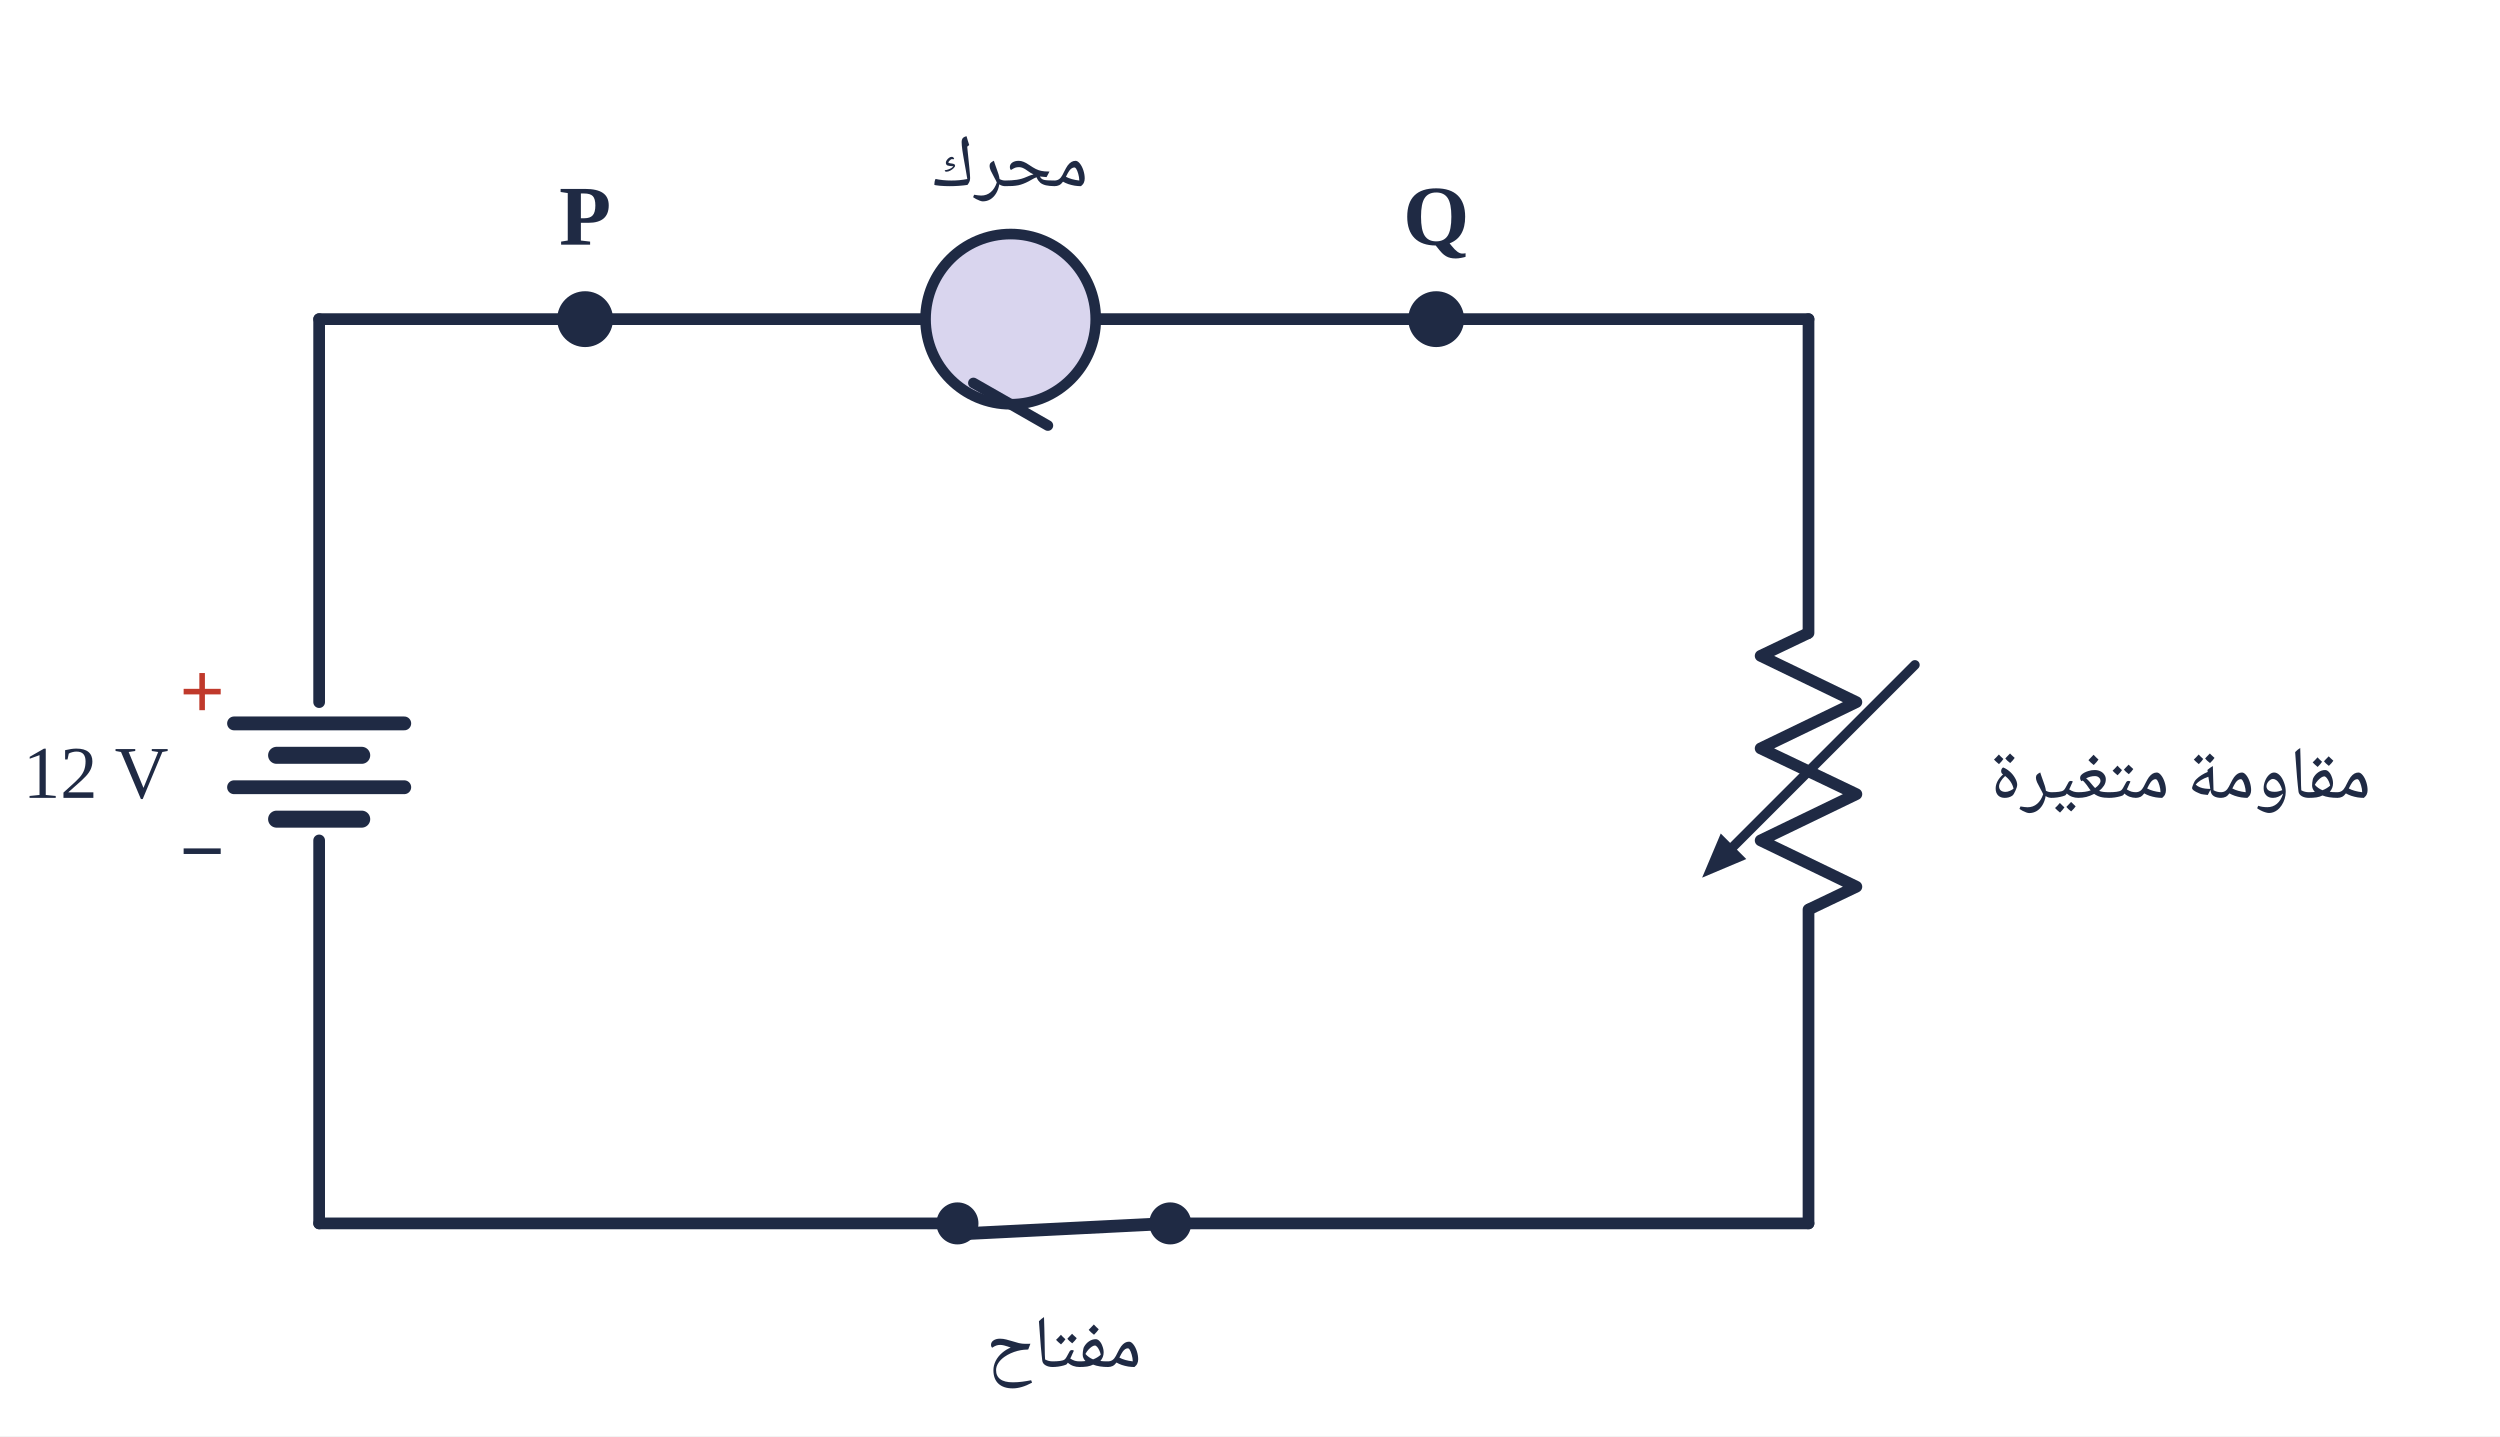
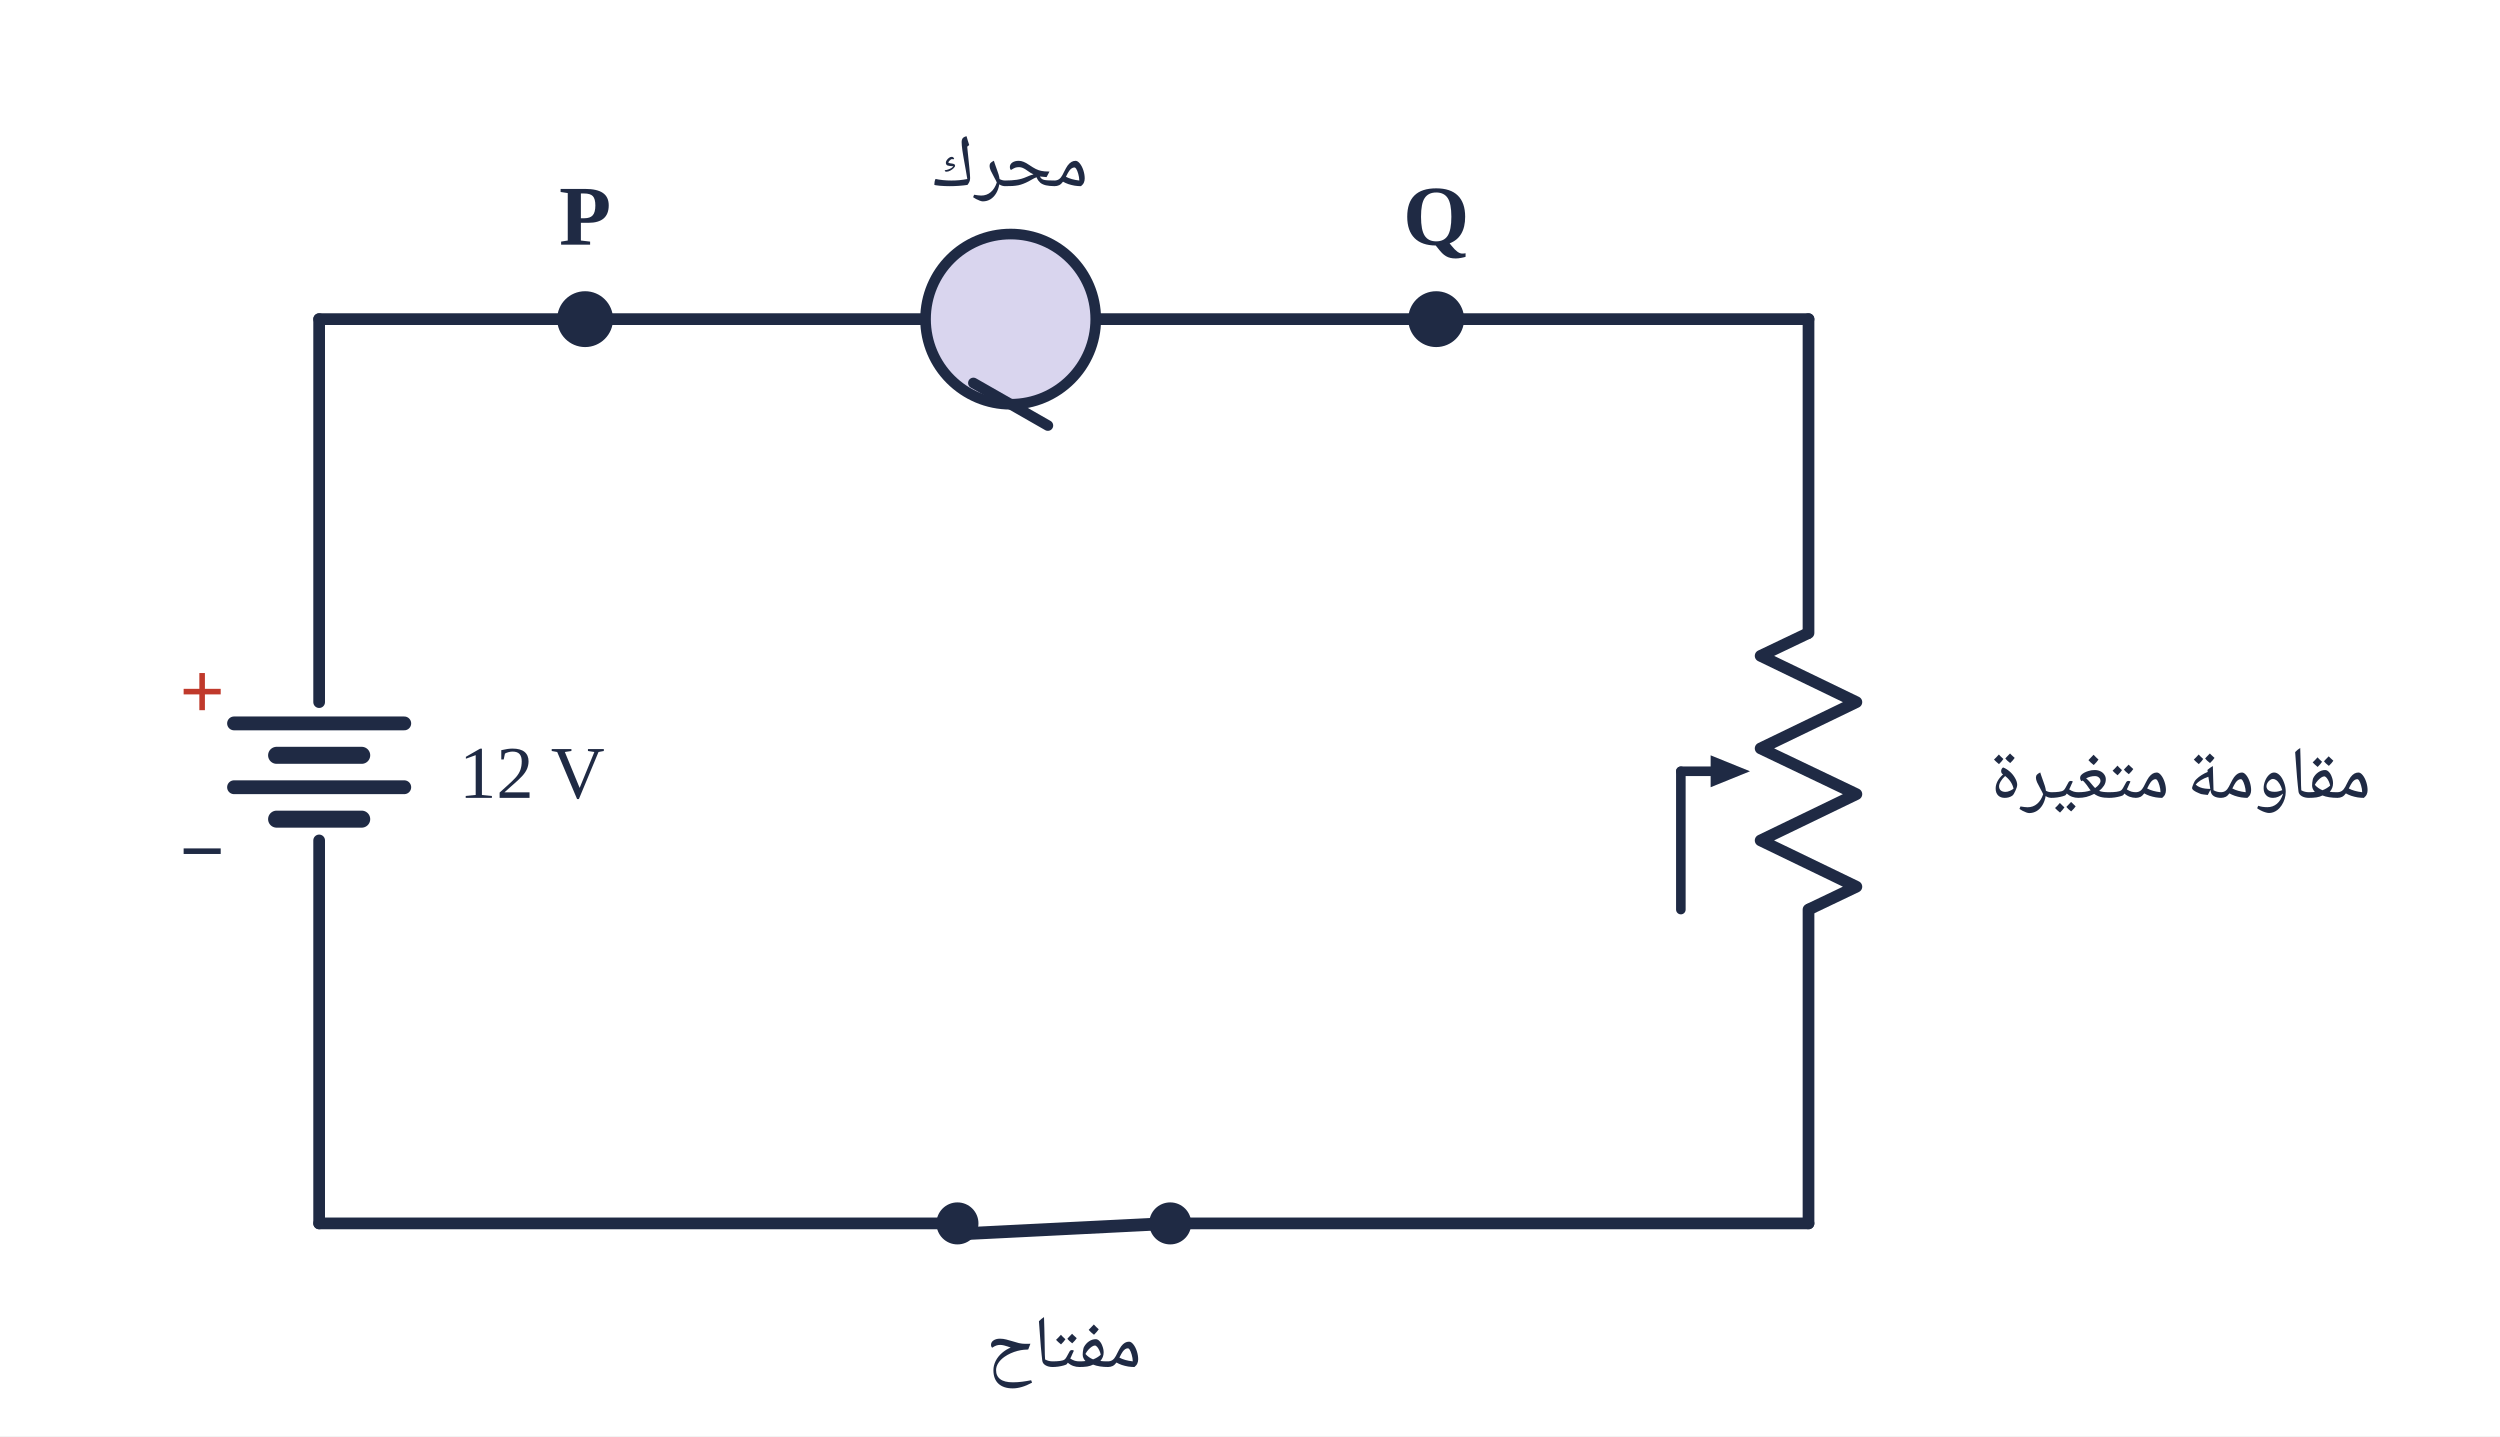
<svg xmlns="http://www.w3.org/2000/svg" viewBox="0 0 470 270" width="470" height="270">
  <rect width="470" height="270" fill="#fff" />
  <line x1="60.0" y1="230.0" x2="60.0" y2="158.0" stroke="#1f2a44" stroke-width="2.2" stroke-linecap="round" />
  <line x1="60.0" y1="132.0" x2="60.0" y2="60.0" stroke="#1f2a44" stroke-width="2.2" stroke-linecap="round" />
  <line x1="44.0" y1="136.0" x2="76.0" y2="136.0" stroke="#1f2a44" stroke-width="2.6" stroke-linecap="round" />
  <line x1="52.0" y1="142.0" x2="68.0" y2="142.0" stroke="#1f2a44" stroke-width="3.2" stroke-linecap="round" />
  <line x1="44.0" y1="148.0" x2="76.0" y2="148.0" stroke="#1f2a44" stroke-width="2.6" stroke-linecap="round" />
  <line x1="52.0" y1="154.0" x2="68.0" y2="154.0" stroke="#1f2a44" stroke-width="3.2" stroke-linecap="round" />
  <text x="38.0" y="135.0" text-anchor="middle" font-size="15" fill="#c0392b" font-weight="bold" font-family="'Times New Roman',Times,serif">+</text>
  <text x="38.0" y="165.0" text-anchor="middle" font-size="15" fill="#1f2a44" font-weight="bold" font-family="'Times New Roman',Times,serif">−</text>
-   <text x="18.0" y="150.0" text-anchor="middle" font-size="14" fill="#1f2a44" font-weight="normal" font-family="'Times New Roman',Times,serif">12 V</text>
+   <text x="100.0" y="150.0" text-anchor="middle" font-size="14" fill="#1f2a44" font-weight="normal" font-family="'Times New Roman',Times,serif">12 V</text>
  <line x1="60.0" y1="60.0" x2="110.0" y2="60.0" stroke="#1f2a44" stroke-width="2.2" stroke-linecap="round" />
  <line x1="110.0" y1="60.0" x2="174.0" y2="60.0" stroke="#1f2a44" stroke-width="2.2" stroke-linecap="round" />
  <line x1="206.0" y1="60.0" x2="270.0" y2="60.0" stroke="#1f2a44" stroke-width="2.2" stroke-linecap="round" />
  <circle cx="190.0" cy="60.0" r="16" fill="#d9d5ee" stroke="#1f2a44" stroke-width="2" />
  <line x1="183.0" y1="72.0" x2="197.0" y2="80.0" stroke="#1f2a44" stroke-width="2" stroke-linecap="round" />
  <text x="190.0" y="35.0" text-anchor="middle" font-size="14" fill="#1f2a44" font-weight="normal" font-family="'IBM Plex Sans Arabic','Noto Naskh Arabic',Tahoma,Arial,sans-serif" direction="rtl">محرك</text>
  <line x1="270.0" y1="60.0" x2="340.0" y2="60.0" stroke="#1f2a44" stroke-width="2.2" stroke-linecap="round" />
  <line x1="340.0" y1="60.0" x2="340.0" y2="119.0" stroke="#1f2a44" stroke-width="2.2" stroke-linecap="round" />
  <line x1="340.0" y1="171.0" x2="340.0" y2="230.0" stroke="#1f2a44" stroke-width="2.2" stroke-linecap="round" />
  <polyline points="340.0,119.0 331.0,123.3 349.0,132.0 331.0,140.7 349.0,149.3 331.0,158.0 349.0,166.7 340.0,171.0" fill="none" stroke="#1f2a44" stroke-width="2.2" stroke-linejoin="round" />
-   <line x1="360.0" y1="125.0" x2="323.8" y2="161.2" stroke="#1f2a44" stroke-width="1.8" stroke-linecap="round" />
-   <polygon points="320.0,165.0 323.5,156.7 328.3,161.5" fill="#1f2a44" />
+   <line x1="316.0" y1="171.0" x2="316.0" y2="145.0" stroke="#1f2a44" stroke-width="1.8" stroke-linecap="round" />
+   <line x1="316.0" y1="145.0" x2="324.2" y2="145.0" stroke="#1f2a44" stroke-width="1.8" stroke-linecap="round" />
+   <polygon points="329.0,145.0 321.6,148.0 321.6,142.0" fill="#1f2a44" />
  <text x="410.0" y="150.0" text-anchor="middle" font-size="14" fill="#1f2a44" font-weight="normal" font-family="'IBM Plex Sans Arabic','Noto Naskh Arabic',Tahoma,Arial,sans-serif" direction="rtl">مقاومة متغيرة</text>
  <line x1="340.0" y1="230.0" x2="220.0" y2="230.0" stroke="#1f2a44" stroke-width="2.2" stroke-linecap="round" />
  <line x1="180.0" y1="230.0" x2="60.0" y2="230.0" stroke="#1f2a44" stroke-width="2.2" stroke-linecap="round" />
  <circle cx="220.0" cy="230.0" r="3.2" fill="#1f2a44" stroke="#1f2a44" stroke-width="1.5" />
  <circle cx="180.0" cy="230.0" r="3.2" fill="#1f2a44" stroke="#1f2a44" stroke-width="1.5" />
  <line x1="220.0" y1="230.0" x2="180.0" y2="232.0" stroke="#1f2a44" stroke-width="2.4" stroke-linecap="round" />
  <text x="200.0" y="257.0" text-anchor="middle" font-size="14" fill="#1f2a44" font-weight="normal" font-family="'IBM Plex Sans Arabic','Noto Naskh Arabic',Tahoma,Arial,sans-serif" direction="rtl">مفتاح</text>
  <circle cx="110.0" cy="60.0" r="4.5" fill="#1f2a44" stroke="#1f2a44" stroke-width="1.5" />
  <text x="110.0" y="46.0" text-anchor="middle" font-size="16" fill="#1f2a44" font-weight="bold" font-family="'Times New Roman',Times,serif">P</text>
  <circle cx="270.0" cy="60.0" r="4.5" fill="#1f2a44" stroke="#1f2a44" stroke-width="1.5" />
  <text x="270.0" y="46.0" text-anchor="middle" font-size="16" fill="#1f2a44" font-weight="bold" font-family="'Times New Roman',Times,serif">Q</text>
</svg>
